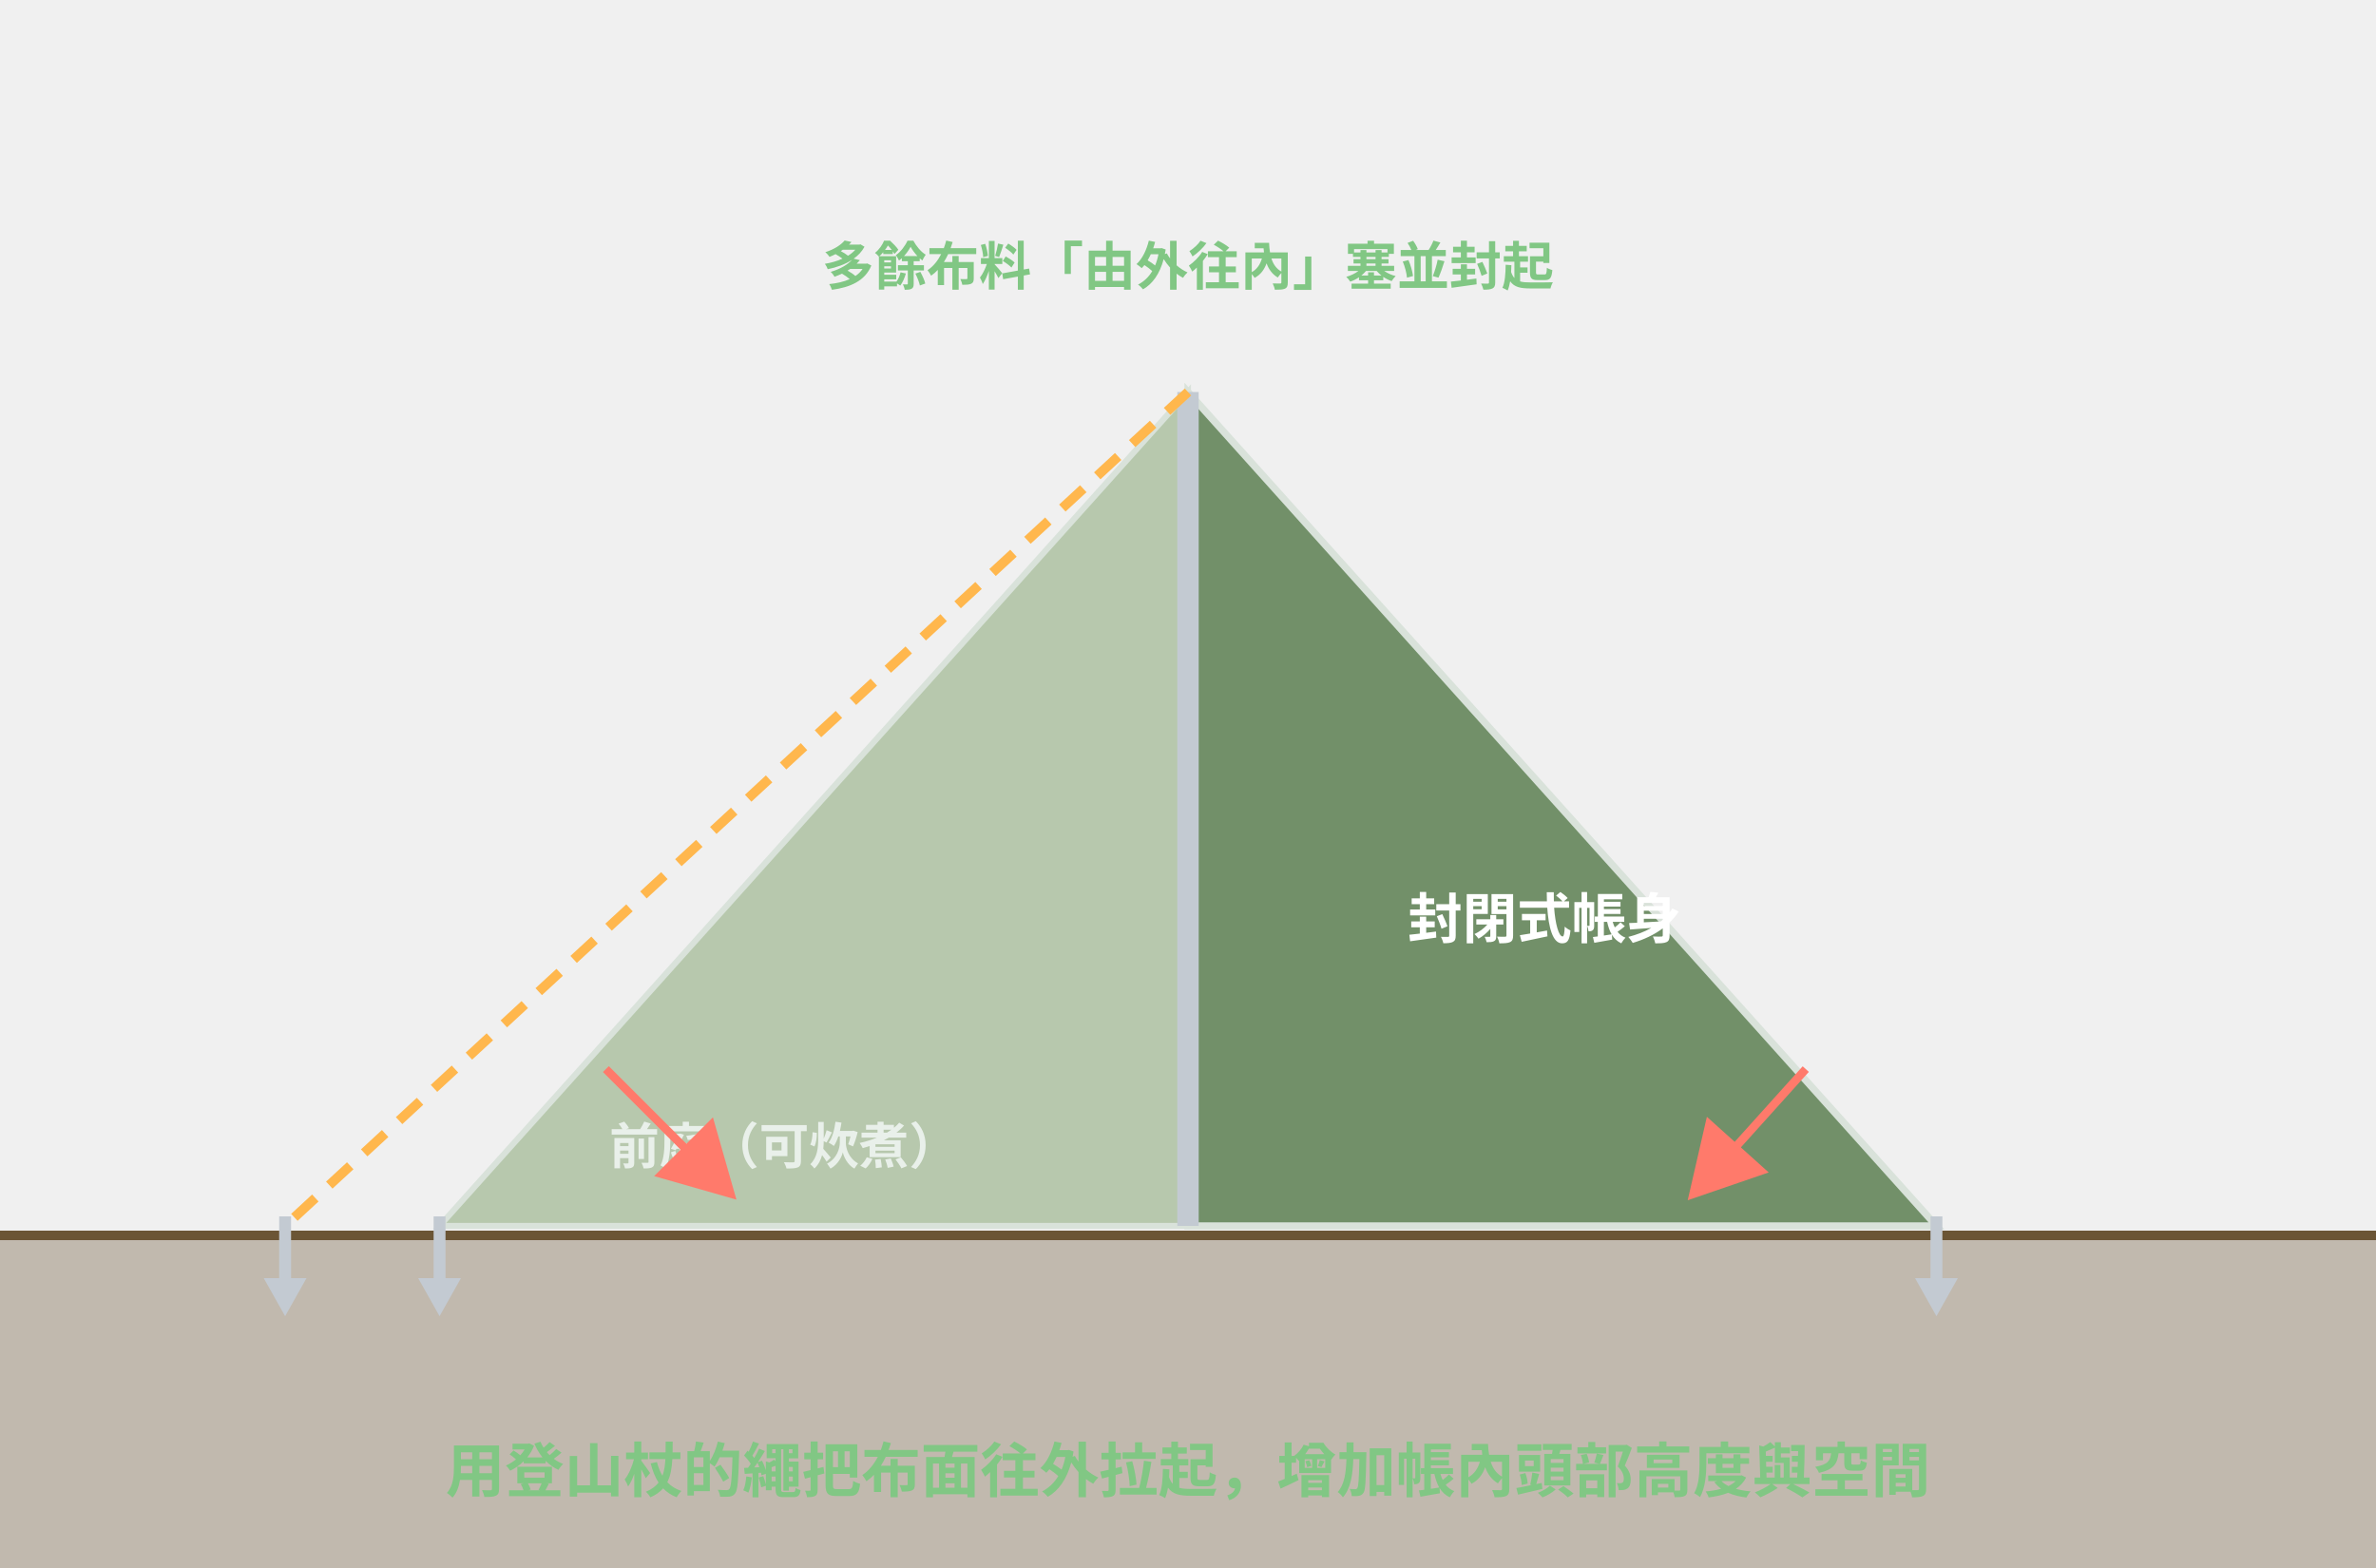
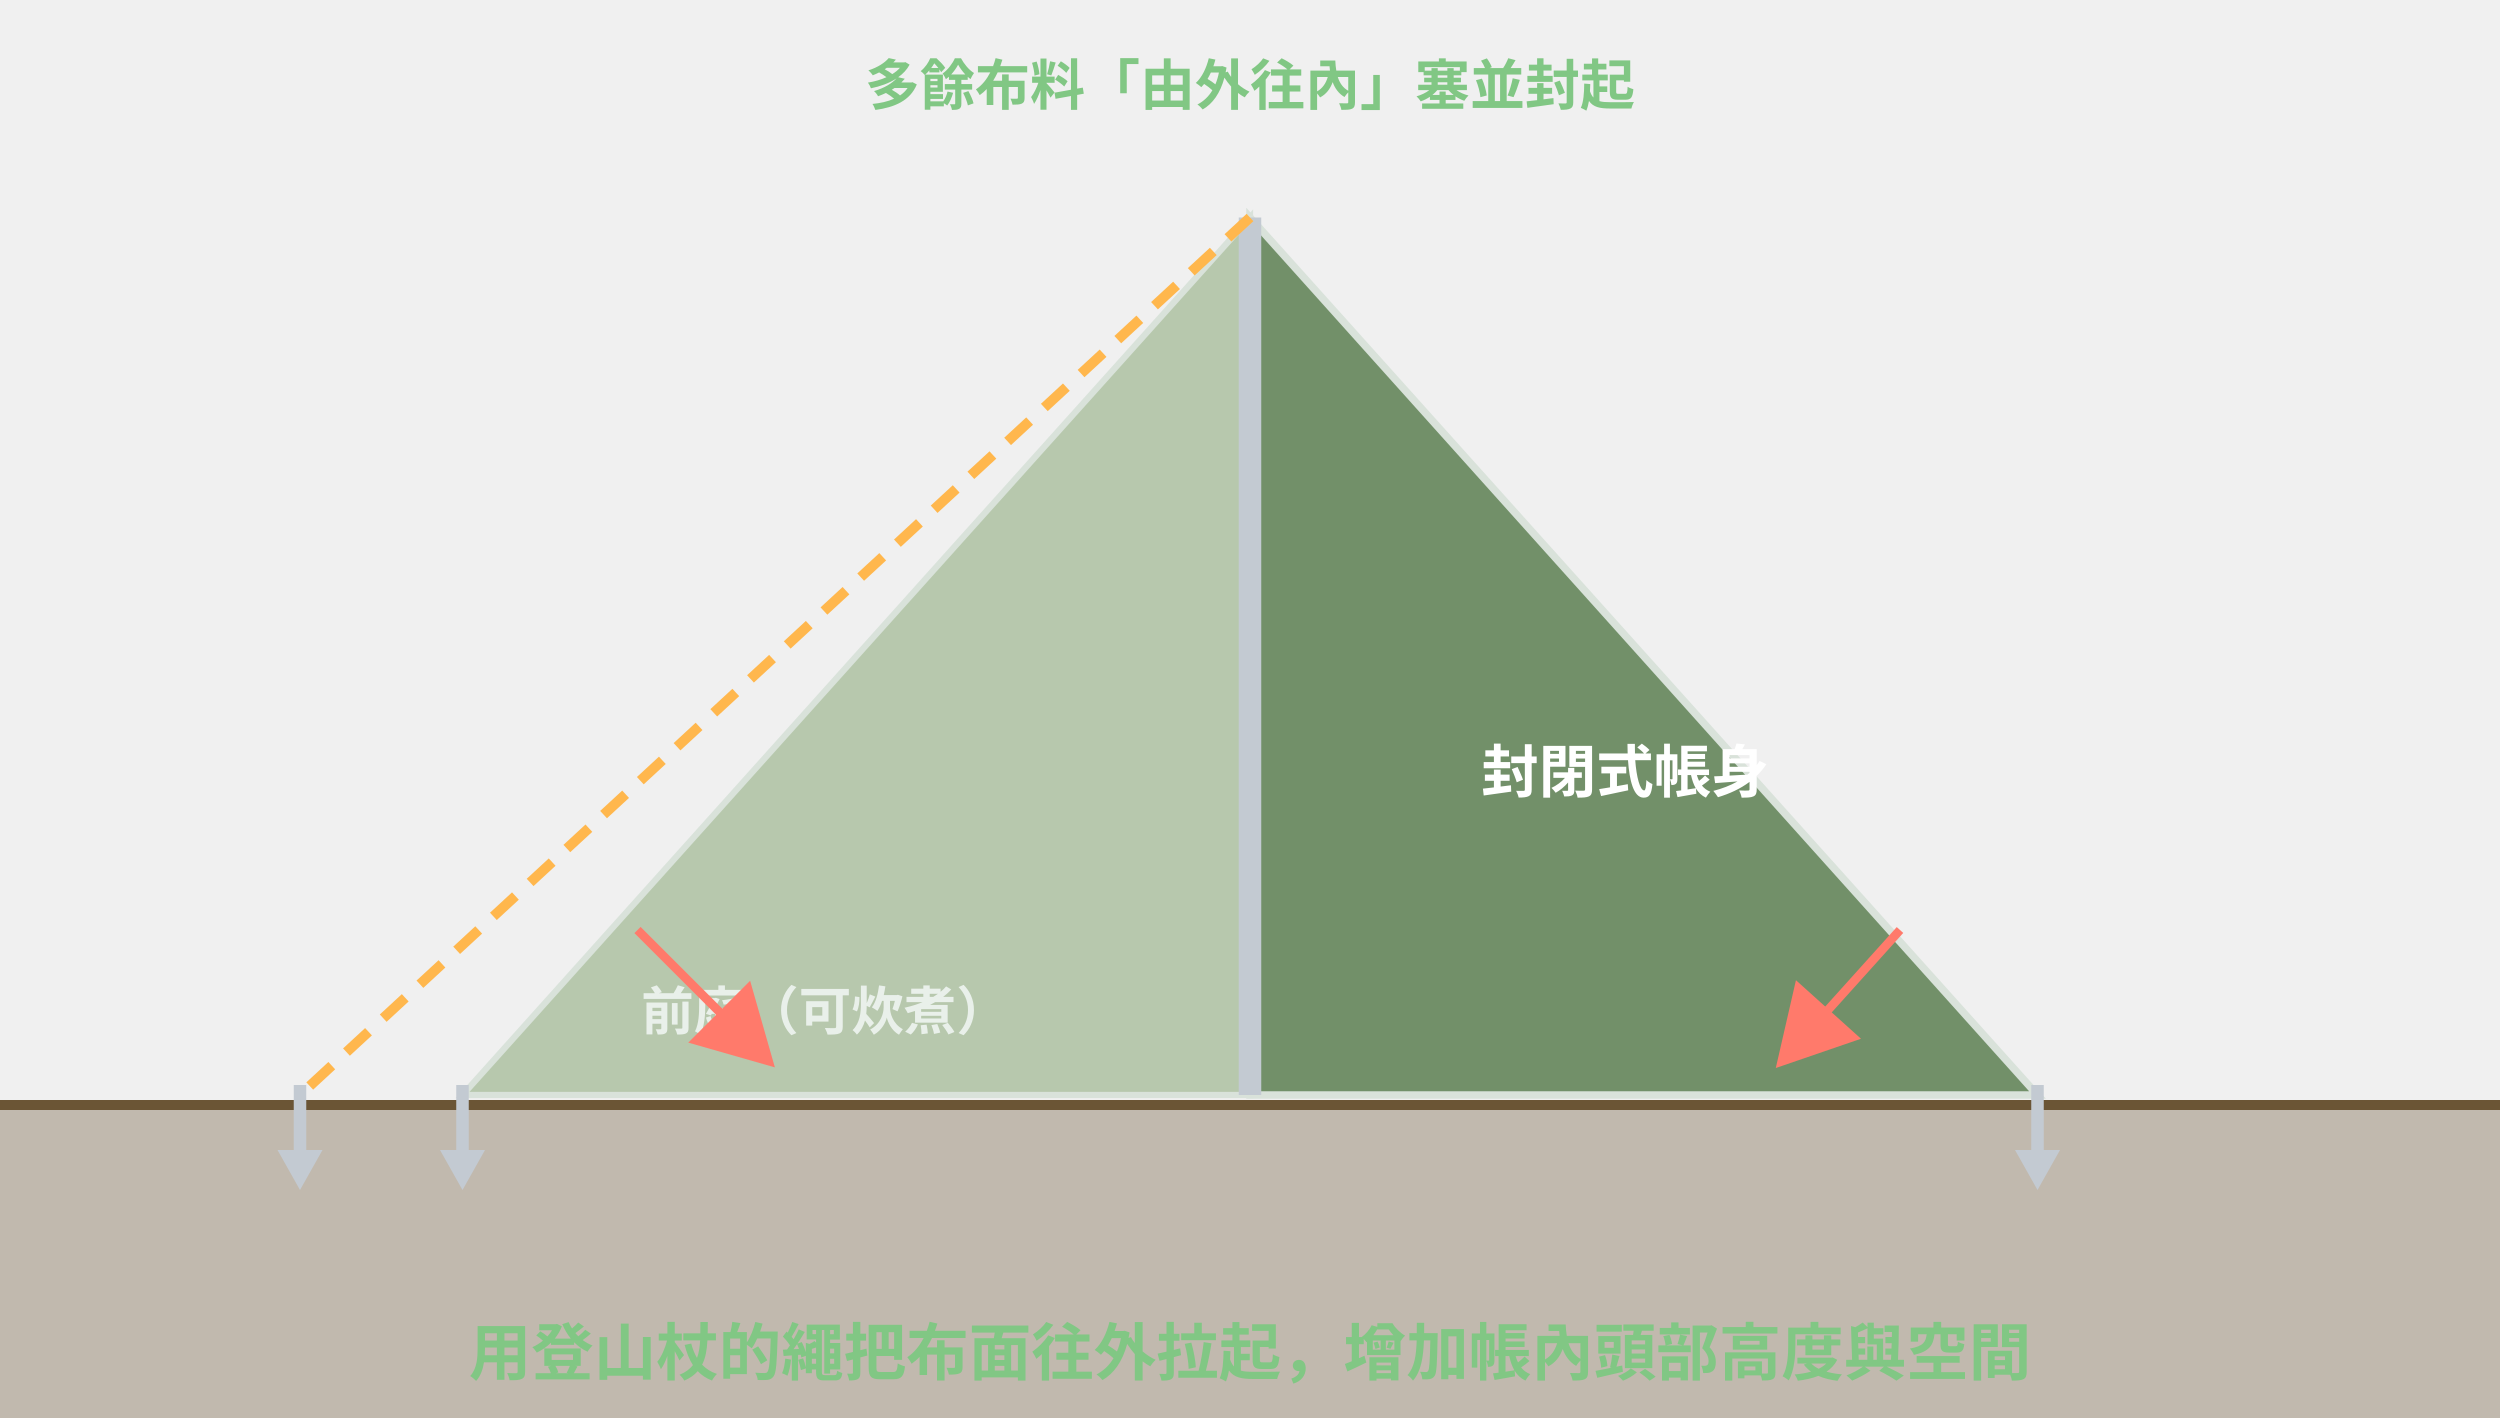
- <svg xmlns="http://www.w3.org/2000/svg" width="1000" height="660" viewBox="0 0 1000 660" font-family="&quot;Microsoft JhengHei&quot;,&quot;Noto Sans TC&quot;,sans-serif">
+ <svg xmlns="http://www.w3.org/2000/svg" width="1000" height="567" viewBox="0 78 1000 567" font-family="&quot;Microsoft JhengHei&quot;,&quot;Noto Sans TC&quot;,sans-serif">
  <defs>
    <marker id="ar" markerWidth="10" markerHeight="10" refX="7" refY="5" orient="auto">
      <path d="M0,0 L9,5 L0,10 z" fill="#ff7a6b" />
    </marker>
    <marker id="ao" markerWidth="10" markerHeight="10" refX="7" refY="5" orient="auto">
      <path d="M0,0 L9,5 L0,10 z" fill="#ffb74d" />
    </marker>
  </defs>
  <rect x="0" y="520" width="1000" height="140" fill="#6b5535" fill-opacity="0.35" />
  <line x1="0" y1="520" x2="1000" y2="520" stroke="#6b5535" stroke-width="4" />
  <path d="M500 165 L815 516 L500 516 Z" fill="#5C7F52" fill-opacity="0.85" stroke="#d9e2da" stroke-width="3" />
  <path d="M500 165 L185 516 L500 516 Z" fill="#7FA06B" fill-opacity="0.5" stroke="#d9e2da" stroke-width="2.5" />
  <line x1="500" y1="165" x2="500" y2="516" stroke="#c3cad2" stroke-width="9" />
  <line x1="500" y1="165" x2="120" y2="516" stroke="#ffb74d" stroke-width="4" stroke-dasharray="12 8" />
  <line x1="120" y1="512" x2="120" y2="538" stroke="#c3cad2" stroke-width="5" />
  <path d="M111,538 L129,538 L120,554 Z" fill="#c3cad2" />
  <line x1="815" y1="512" x2="815" y2="538" stroke="#c3cad2" stroke-width="5" />
  <path d="M806,538 L824,538 L815,554 Z" fill="#c3cad2" />
  <line x1="185" y1="512" x2="185" y2="538" stroke="#c3cad2" stroke-width="5" />
  <path d="M176,538 L194,538 L185,554 Z" fill="#c3cad2" />
  <text x="650" y="395" font-size="23" font-weight="700" fill="#fff" text-anchor="middle">封閉式帳身</text>
  <text x="330" y="490" font-size="21" font-weight="700" fill="#e9f0ea" text-anchor="middle">前庭（可炊煮）</text>
  <line x1="255" y1="450" x2="305" y2="500" stroke="#ff7a6b" stroke-width="3.5" marker-end="url(#ar)" />
  <line x1="760" y1="450" x2="715" y2="500" stroke="#ff7a6b" stroke-width="3.5" marker-end="url(#ar)" />
  <text x="500.0" y="120" font-size="22" font-weight="700" fill="#81c784" text-anchor="middle">多餘布料「由外往內」塞並封起</text>
  <text x="500.0" y="628" font-size="25" font-weight="700" fill="#81c784" text-anchor="middle">用登山杖的繩把布面往外拉起，增加帳內頭部高度與空間</text>
</svg>
